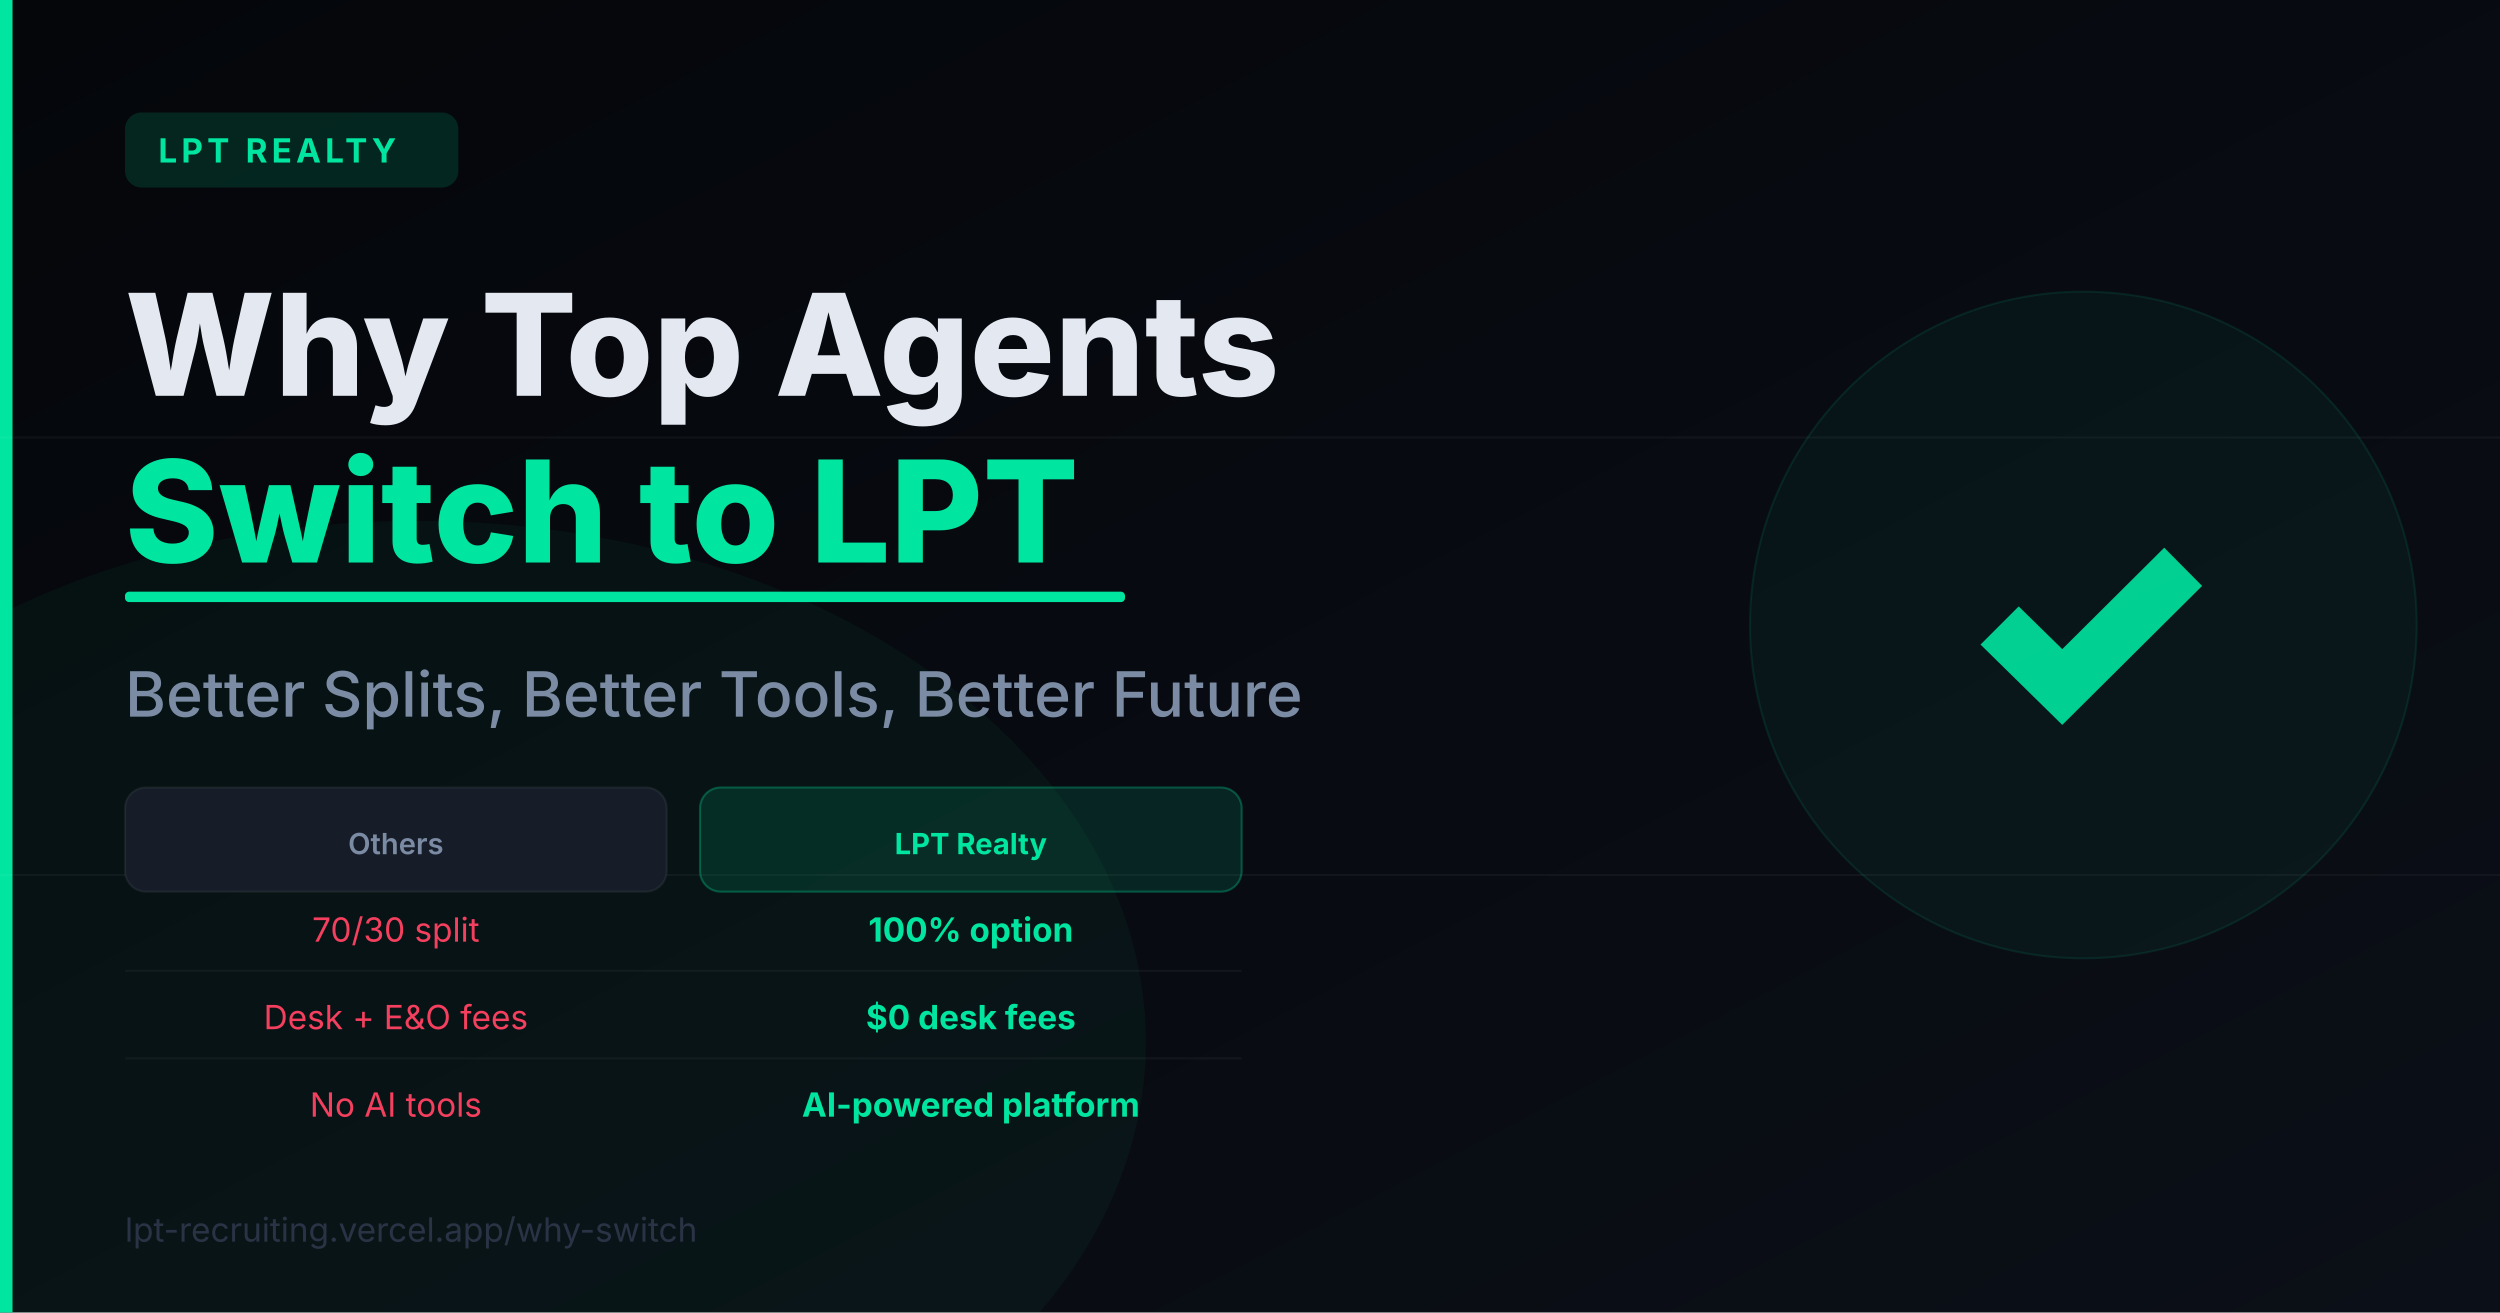
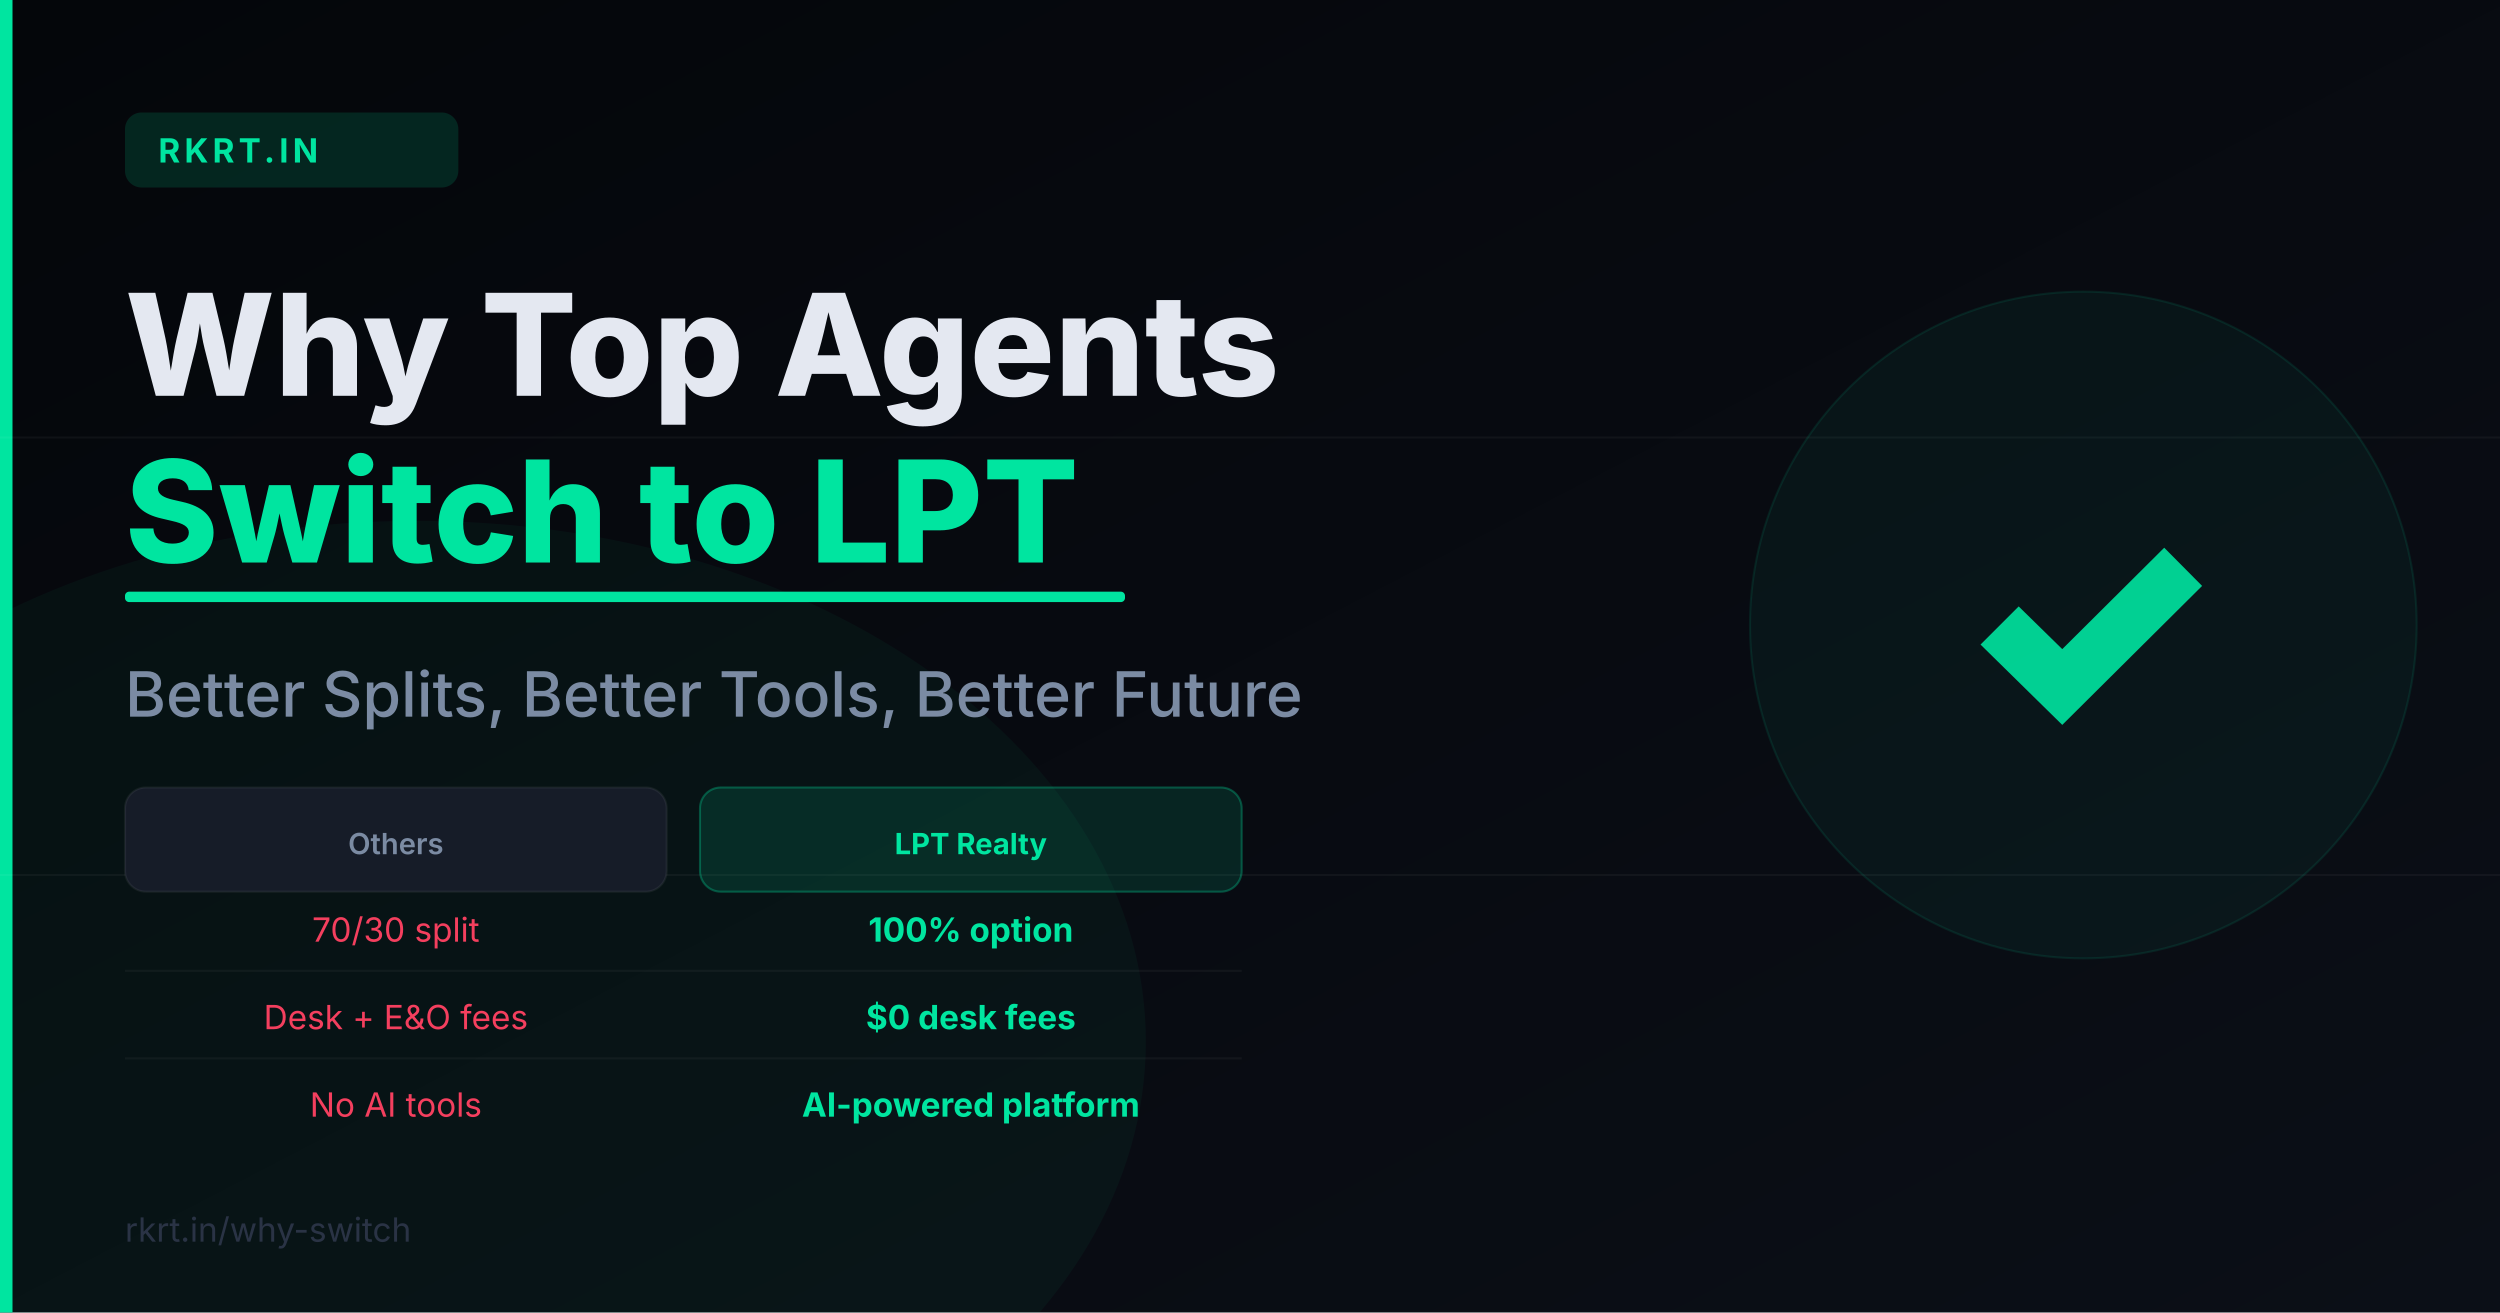
<svg xmlns="http://www.w3.org/2000/svg" width="1200" height="630" viewBox="0 0 1200 630">
  <defs>
    <linearGradient id="bg" x1="0" y1="0" x2="1" y2="1">
      <stop offset="0%" stop-color="#04060A" />
      <stop offset="100%" stop-color="#0B0F17" />
    </linearGradient>
  </defs>
  <rect width="1200" height="630" fill="url(#bg)" />
  <ellipse cx="200" cy="500" rx="350" ry="250" fill="#00E5A0" fill-opacity="0.04" />
  <rect x="0" y="0" width="6" height="630" fill="#00E5A0" />
  <line x1="0" y1="210" x2="1200" y2="210" stroke="rgba(255,255,255,0.04)" stroke-width="1" />
  <line x1="0" y1="420" x2="1200" y2="420" stroke="rgba(255,255,255,0.04)" stroke-width="1" />
  <rect x="60" y="54" width="160" height="36" rx="8" fill="#00E5A0" fill-opacity="0.14" />
-   <text x="76" y="78" font-family="system-ui, -apple-system, sans-serif" font-size="16" font-weight="700" fill="#00E5A0" letter-spacing="2">LPT REALTY</text>
+   <text x="76" y="78" font-family="system-ui, -apple-system, sans-serif" font-size="16" font-weight="700" fill="#00E5A0" letter-spacing="2">RKRT.IN</text>
  <text x="60" y="190" font-family="system-ui, -apple-system, sans-serif" font-size="68" font-weight="800" fill="#E4E8F1">Why Top Agents</text>
  <text x="60" y="270" font-family="system-ui, -apple-system, sans-serif" font-size="68" font-weight="800" fill="#00E5A0">Switch to LPT</text>
  <rect x="60" y="284" width="480" height="5" rx="2" fill="#00E5A0" />
  <text x="60" y="344" font-family="system-ui, -apple-system, sans-serif" font-size="30" font-weight="500" fill="#7B8BA3">Better Splits, Better Tools, Better Future</text>
  <rect x="60" y="378" width="260" height="50" rx="10" fill="#161C28" stroke="rgba(255,255,255,0.06)" stroke-width="1" />
  <text x="190" y="410" text-anchor="middle" font-family="system-ui, -apple-system, sans-serif" font-size="14" font-weight="600" fill="#7B8BA3">Others</text>
  <rect x="336" y="378" width="260" height="50" rx="10" fill="#00E5A0" fill-opacity="0.12" stroke="#00E5A0" stroke-opacity="0.3" stroke-width="1" />
  <text x="466" y="410" text-anchor="middle" font-family="system-ui, -apple-system, sans-serif" font-size="14" font-weight="700" fill="#00E5A0">LPT Realty</text>
  <text x="190" y="452" text-anchor="middle" font-family="system-ui, -apple-system, sans-serif" font-size="16" fill="#F43F5E">70/30 split</text>
  <text x="466" y="452" text-anchor="middle" font-family="system-ui, -apple-system, sans-serif" font-size="16" font-weight="700" fill="#00E5A0">100% option</text>
  <line x1="60" y1="466" x2="596" y2="466" stroke="rgba(255,255,255,0.04)" stroke-width="1" />
  <text x="190" y="494" text-anchor="middle" font-family="system-ui, -apple-system, sans-serif" font-size="16" fill="#F43F5E">Desk + E&amp;O fees</text>
  <text x="466" y="494" text-anchor="middle" font-family="system-ui, -apple-system, sans-serif" font-size="16" font-weight="700" fill="#00E5A0">$0 desk fees</text>
  <line x1="60" y1="508" x2="596" y2="508" stroke="rgba(255,255,255,0.04)" stroke-width="1" />
  <text x="190" y="536" text-anchor="middle" font-family="system-ui, -apple-system, sans-serif" font-size="16" fill="#F43F5E">No AI tools</text>
  <text x="466" y="536" text-anchor="middle" font-family="system-ui, -apple-system, sans-serif" font-size="16" font-weight="700" fill="#00E5A0">AI-powered platform</text>
  <circle cx="1000" cy="300" r="160" fill="#00E5A0" fill-opacity="0.05" stroke="#00E5A0" stroke-opacity="0.1" stroke-width="1" />
  <text x="1000" y="350" text-anchor="middle" font-family="system-ui, -apple-system, sans-serif" font-size="140" font-weight="900" fill="#00E5A0" fill-opacity="0.9">✓</text>
-   <text x="60" y="596" font-family="system-ui, -apple-system, sans-serif" font-size="16" fill="#2A3345">lpt-recruiting.vercel.app/why-switch</text>
+   <text x="60" y="596" font-family="system-ui, -apple-system, sans-serif" font-size="16" fill="#2A3345">rkrt.in/why-switch</text>
</svg>
